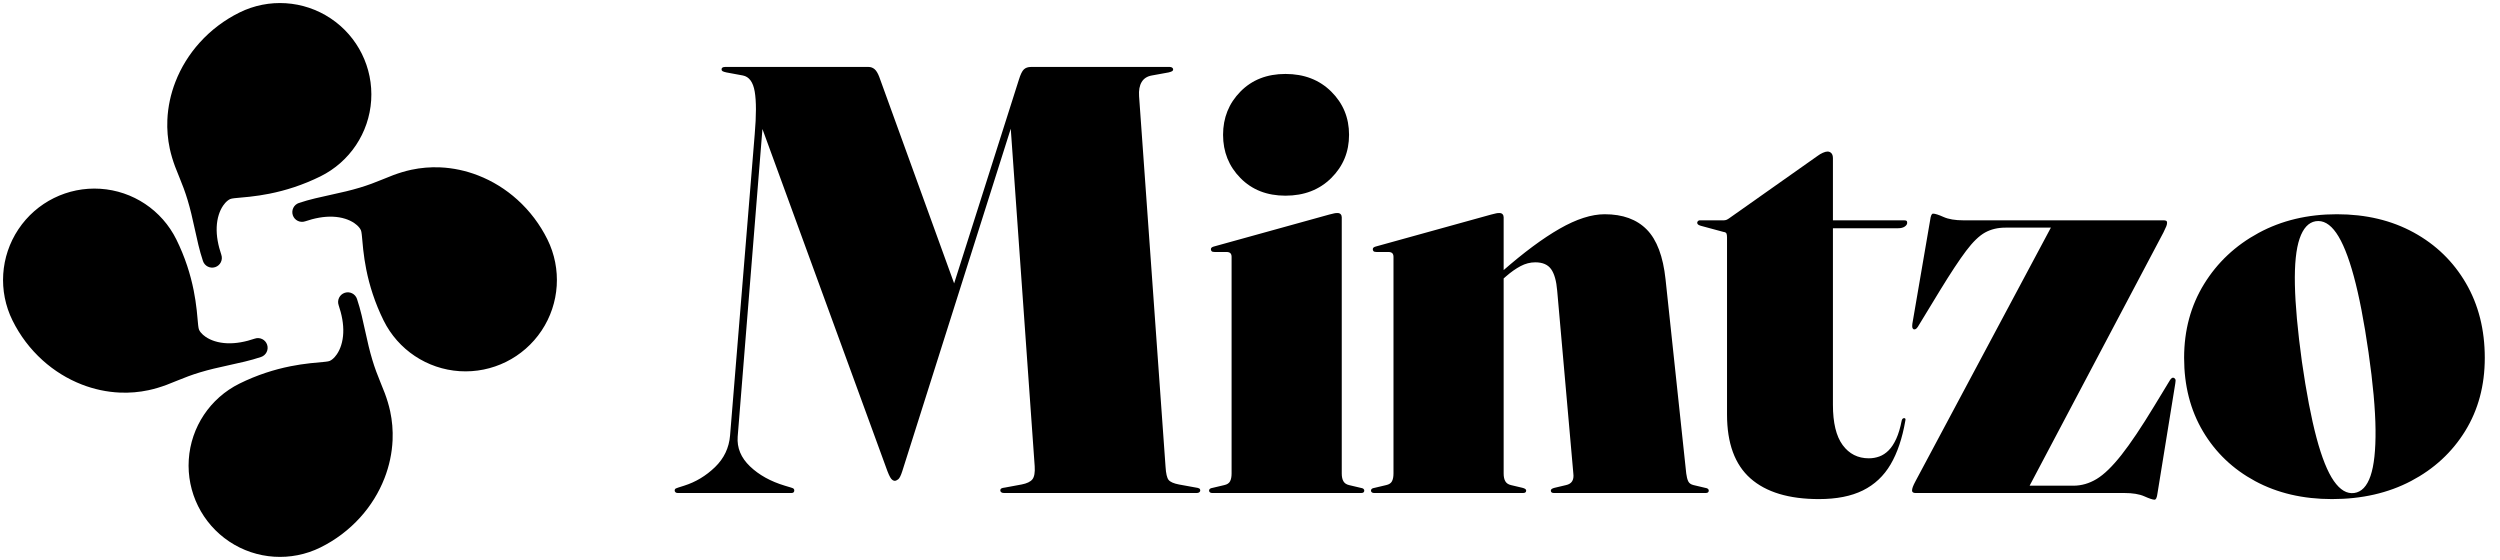
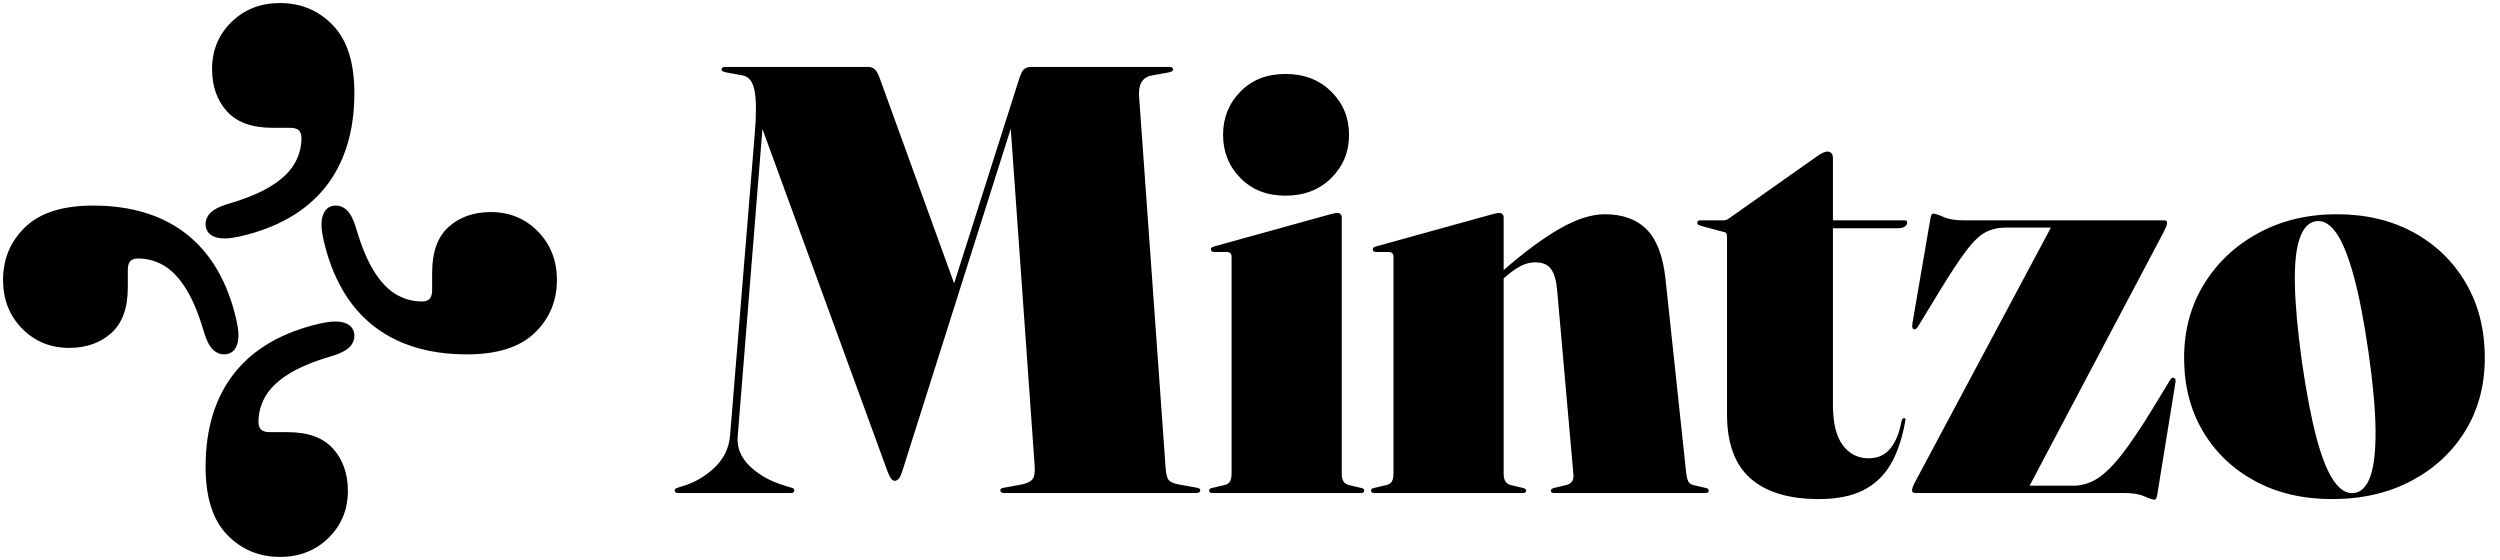
<svg xmlns="http://www.w3.org/2000/svg" viewBox="-10 -1620 8215 1840" role="img" aria-label="Mintzo">
-   <path class="mark" fill="currentColor" transform="translate(-227.5 -1837.5) scale(2.275)" d="M 441.49 113.68 C 419.75 124.43 400.21 139.17 383.98 157.19 C 368.99 173.82 357.06 192.99 348.97 213.86 C 342.16 231.4 338.16 249.91 337.34 268.7 C 336.73 282.65 337.9 296.62 340.82 310.27 C 342.72 319.09 345.36 327.74 348.5 336.2 C 350.58 341.78 352.86 347.29 355.12 352.8 C 357.13 357.73 359.12 362.68 360.95 367.68 C 363.01 373.28 364.9 378.94 366.62 384.66 C 368.59 391.18 370.33 397.77 371.95 404.39 C 373.71 411.62 375.31 418.9 376.9 426.17 C 378.57 433.83 380.23 441.5 382.09 449.12 C 384.02 457.04 386.17 464.92 388.77 472.64 A 14 14 0 0 0 406.51 481.44 A 14 14 0 0 0 415.31 463.7 C 413.06 457.03 411.2 450.24 410 443.3 C 408.86 436.75 408.32 430.09 408.61 423.45 C 408.87 417.44 409.81 411.47 411.62 405.74 C 413.1 401.09 415.13 396.63 417.88 392.6 C 419.71 389.94 421.82 387.47 424.35 385.46 C 425.53 384.53 426.78 383.68 428.17 383.1 C 428.94 382.78 429.75 382.58 430.57 382.42 C 433.02 381.95 435.51 381.74 437.99 381.51 C 444 380.94 450.02 380.45 456.02 379.79 C 465.63 378.73 475.2 377.3 484.68 375.41 C 496.79 373 508.74 369.85 520.45 365.96 C 533.49 361.64 546.2 356.41 558.51 350.32 A 132 132 0 0 0 631.73 240.49 A 132 132 0 0 0 573.21 122.17 A 132 132 0 0 0 441.49 113.68 Z M 886.32 441.49 C 875.57 419.75 860.83 400.21 842.81 383.98 C 826.18 368.99 807.01 357.06 786.14 348.97 C 768.6 342.16 750.09 338.16 731.3 337.34 C 717.35 336.73 703.38 337.9 689.73 340.82 C 680.91 342.72 672.26 345.36 663.8 348.5 C 658.22 350.58 652.71 352.86 647.2 355.12 C 642.27 357.13 637.32 359.12 632.32 360.95 C 626.72 363.01 621.06 364.9 615.34 366.62 C 608.82 368.59 602.23 370.33 595.61 371.95 C 588.38 373.71 581.1 375.31 573.83 376.9 C 566.17 378.57 558.5 380.23 550.88 382.09 C 542.96 384.02 535.08 386.17 527.36 388.77 A 14 14 0 0 0 518.56 406.51 A 14 14 0 0 0 536.3 415.31 C 542.97 413.06 549.76 411.2 556.7 410 C 563.25 408.86 569.91 408.32 576.55 408.61 C 582.56 408.87 588.53 409.81 594.26 411.62 C 598.91 413.1 603.37 415.13 607.4 417.88 C 610.06 419.71 612.53 421.82 614.54 424.35 C 615.47 425.53 616.32 426.78 616.9 428.17 C 617.22 428.94 617.42 429.75 617.58 430.57 C 618.05 433.02 618.26 435.51 618.49 437.99 C 619.06 444 619.55 450.02 620.21 456.02 C 621.27 465.63 622.7 475.2 624.59 484.68 C 627 496.79 630.15 508.74 634.04 520.45 C 638.36 533.49 643.59 546.2 649.68 558.51 A 132 132 0 0 0 759.51 631.73 A 132 132 0 0 0 877.83 573.21 A 132 132 0 0 0 886.32 441.49 Z M 558.51 886.32 C 580.25 875.57 599.79 860.83 616.02 842.81 C 631.01 826.18 642.94 807.01 651.03 786.14 C 657.84 768.6 661.84 750.09 662.66 731.3 C 663.27 717.35 662.1 703.38 659.18 689.73 C 657.28 680.91 654.64 672.26 651.5 663.8 C 649.42 658.22 647.14 652.71 644.88 647.2 C 642.87 642.27 640.88 637.32 639.05 632.32 C 636.99 626.72 635.1 621.06 633.38 615.34 C 631.41 608.82 629.67 602.23 628.05 595.61 C 626.29 588.38 624.69 581.1 623.1 573.83 C 621.43 566.17 619.77 558.5 617.91 550.88 C 615.98 542.96 613.83 535.08 611.23 527.36 A 14 14 0 0 0 593.49 518.56 A 14 14 0 0 0 584.69 536.3 C 586.94 542.97 588.8 549.76 590 556.7 C 591.14 563.25 591.68 569.91 591.39 576.55 C 591.13 582.56 590.19 588.53 588.38 594.26 C 586.9 598.91 584.87 603.37 582.12 607.4 C 580.29 610.06 578.18 612.53 575.65 614.54 C 574.47 615.47 573.22 616.32 571.83 616.9 C 571.06 617.22 570.25 617.42 569.43 617.58 C 566.98 618.05 564.49 618.26 562.01 618.49 C 556 619.06 549.98 619.55 543.98 620.21 C 534.37 621.27 524.8 622.7 515.32 624.59 C 503.21 627 491.26 630.15 479.55 634.04 C 466.51 638.36 453.8 643.59 441.49 649.68 A 132 132 0 0 0 368.27 759.51 A 132 132 0 0 0 426.79 877.83 A 132 132 0 0 0 558.51 886.32 Z M 113.68 558.51 C 124.43 580.25 139.17 599.79 157.19 616.02 C 173.82 631.01 192.99 642.94 213.86 651.03 C 231.4 657.84 249.91 661.84 268.7 662.66 C 282.65 663.27 296.62 662.1 310.27 659.18 C 319.09 657.28 327.74 654.64 336.2 651.5 C 341.78 649.42 347.29 647.14 352.8 644.88 C 357.73 642.87 362.68 640.88 367.68 639.05 C 373.28 636.99 378.94 635.1 384.66 633.38 C 391.18 631.41 397.77 629.67 404.39 628.05 C 411.62 626.29 418.9 624.69 426.17 623.1 C 433.83 621.43 441.5 619.77 449.12 617.91 C 457.04 615.98 464.92 613.83 472.64 611.23 A 14 14 0 0 0 481.44 593.49 A 14 14 0 0 0 463.7 584.69 C 457.03 586.94 450.24 588.8 443.3 590 C 436.75 591.14 430.09 591.68 423.45 591.39 C 417.44 591.13 411.47 590.19 405.74 588.38 C 401.09 586.9 396.63 584.87 392.6 582.12 C 389.94 580.29 387.47 578.18 385.46 575.65 C 384.53 574.47 383.68 573.22 383.1 571.83 C 382.78 571.06 382.58 570.25 382.42 569.43 C 381.95 566.98 381.74 564.49 381.51 562.01 C 380.94 556 380.45 549.98 379.79 543.98 C 378.73 534.37 377.3 524.8 375.41 515.32 C 373 503.21 369.85 491.26 365.96 479.55 C 361.64 466.51 356.41 453.8 350.32 441.49 A 132 132 0 0 0 240.49 368.27 A 132 132 0 0 0 122.17 426.79 A 132 132 0 0 0 113.68 558.51 Z" />
+   <path class="mark" fill="currentColor" transform="translate(-227.5 -1837.5) scale(2.275)" d="M 489.11 280.2 Q 444.69 280.2 423.3 256.33 Q 401.92 232.45 401.92 195.5 Q 401.92 154.81 429.95 127.4 Q 457.97 100 499.91 100 Q 545.58 100 576.52 132.18 Q 607.45 164.36 607.45 229.96 Q 607.45 272.31 596.65 306.57 Q 585.86 340.82 564.89 366.77 Q 543.92 392.73 512.99 410.37 Q 482.05 428.02 441.78 437.15 Q 419.77 442.14 407.73 438.4 Q 395.69 434.66 393.2 424.7 Q 390.71 413.9 397.77 404.97 Q 404.83 396.05 426 389.82 Q 464.2 378.61 487.25 364.28 Q 510.29 349.96 520.67 332.52 Q 531.05 315.08 531.05 294.74 Q 531.05 287.68 527.31 283.94 Q 523.58 280.2 514.03 280.2 Z M 719.8 489.11 Q 719.8 444.69 743.67 423.3 Q 767.55 401.92 804.5 401.92 Q 845.19 401.92 872.6 429.95 Q 900 457.97 900 499.91 Q 900 545.58 867.82 576.52 Q 835.64 607.45 770.04 607.45 Q 727.69 607.45 693.43 596.65 Q 659.18 585.86 633.23 564.89 Q 607.27 543.92 589.63 512.99 Q 571.98 482.05 562.85 441.78 Q 557.86 419.77 561.6 407.73 Q 565.34 395.69 575.3 393.2 Q 586.1 390.71 595.03 397.77 Q 603.95 404.83 610.18 426 Q 621.39 464.2 635.72 487.25 Q 650.04 510.29 667.48 520.67 Q 684.92 531.05 705.26 531.05 Q 712.32 531.05 716.06 527.31 Q 719.8 523.58 719.8 514.03 Z M 510.89 719.8 Q 555.31 719.8 576.7 743.67 Q 598.08 767.55 598.08 804.5 Q 598.08 845.19 570.05 872.6 Q 542.03 900 500.09 900 Q 454.42 900 423.48 867.82 Q 392.55 835.64 392.55 770.04 Q 392.55 727.69 403.35 693.43 Q 414.14 659.18 435.11 633.23 Q 456.08 607.27 487.01 589.63 Q 517.95 571.98 558.22 562.85 Q 580.23 557.86 592.27 561.6 Q 604.31 565.34 606.8 575.3 Q 609.29 586.1 602.23 595.03 Q 595.17 603.95 574 610.18 Q 535.8 621.39 512.75 635.72 Q 489.71 650.04 479.33 667.48 Q 468.95 684.92 468.95 705.26 Q 468.95 712.32 472.69 716.06 Q 476.42 719.8 485.97 719.8 Z M 280.2 510.89 Q 280.2 555.31 256.33 576.7 Q 232.45 598.08 195.5 598.08 Q 154.81 598.08 127.4 570.05 Q 100 542.03 100 500.09 Q 100 454.42 132.18 423.48 Q 164.36 392.55 229.96 392.55 Q 272.31 392.55 306.57 403.35 Q 340.82 414.14 366.77 435.11 Q 392.73 456.08 410.37 487.01 Q 428.02 517.95 437.15 558.22 Q 442.14 580.23 438.4 592.27 Q 434.66 604.31 424.7 606.8 Q 413.9 609.29 404.97 602.23 Q 396.05 595.17 389.82 574 Q 378.61 535.8 364.28 512.75 Q 349.96 489.71 332.52 479.33 Q 315.08 468.95 294.74 468.95 Q 287.68 468.95 283.94 472.69 Q 280.2 476.42 280.2 485.97 Z" />
  <path fill="currentColor" transform="translate(2240 0)" d="M891.0 -673 865.0 -625 1098.0 -1358Q1106.0 -1384 1114.5 -1392.0Q1123.0 -1400 1138.0 -1400H1594.0Q1599.0 -1400 1602.0 -1397.5Q1605.0 -1395 1605.0 -1392Q1605.0 -1388 1601.5 -1386.0Q1598.0 -1384 1590.0 -1382L1535.0 -1372Q1512.0 -1368 1501.5 -1350.5Q1491.0 -1333 1493.0 -1304L1580.0 -86Q1582.0 -53 1590.0 -43.0Q1598.0 -33 1624.0 -28L1679.0 -18Q1687.0 -17 1690.5 -15.0Q1694.0 -13 1694.0 -8Q1694.0 -5 1691.0 -2.5Q1688.0 0 1683.0 0H1049.0Q1043.0 0 1040.0 -2.5Q1037.0 -5 1037.0 -8Q1037.0 -13 1040.5 -15.0Q1044.0 -17 1053.0 -18L1107.0 -28Q1133.0 -33 1142.5 -45.0Q1152.0 -57 1150.0 -88L1069.0 -1230L1090.0 -1256L715.0 -72Q708.0 -50 701.5 -45.0Q695.0 -40 690.0 -40Q687.0 -40 683.0 -42.5Q679.0 -45 675.0 -52.0Q671.0 -59 666.0 -72L243.0 -1230L261.0 -1266L174.0 -185Q170.0 -130 214.5 -87.5Q259.0 -45 329.0 -24L349.0 -18Q356.0 -16 358.0 -14.0Q360.0 -12 360.0 -8Q360.0 -5 358.0 -2.5Q356.0 0 351.0 0H-23.0Q-28.0 0 -30.5 -2.5Q-33.0 -5 -33.0 -8Q-33.0 -13 -29.0 -15.0Q-25.0 -17 -21.0 -18L-2.0 -24Q55.0 -42 99.5 -85.0Q144.0 -128 149.0 -189L230.0 -1179Q238.0 -1272 230.0 -1319.0Q222.0 -1366 191.0 -1372L137.0 -1382Q128.0 -1384 124.5 -1386.0Q121.0 -1388 121.0 -1392Q121.0 -1400 133.0 -1400H604.0Q615.0 -1400 623.5 -1393.0Q632.0 -1386 639.0 -1368Z M2159.0 -906V-64Q2159.0 -48 2164.5 -38.5Q2170.0 -29 2183.0 -26L2221.0 -17Q2228.0 -16 2230.5 -13.5Q2233.0 -11 2233.0 -8Q2233.0 -4 2230.5 -2.0Q2228.0 0 2223.0 0H1733.0Q1729.0 0 1726.0 -2.0Q1723.0 -4 1723.0 -8Q1723.0 -11 1725.5 -13.5Q1728.0 -16 1735.0 -17L1773.0 -26Q1787.0 -29 1792.0 -38.5Q1797.0 -48 1797.0 -64V-776Q1797.0 -784 1793.0 -788.0Q1789.0 -792 1780.0 -792H1741.0Q1734.0 -792 1731.5 -794.5Q1729.0 -797 1729.0 -801Q1729.0 -805 1732.0 -807.0Q1735.0 -809 1739.0 -810L2118.0 -915Q2130.0 -918 2134.5 -919.0Q2139.0 -920 2145.0 -920Q2152.0 -920 2155.5 -916.0Q2159.0 -912 2159.0 -906ZM1974.0 -977Q1883.0 -977 1826.0 -1035.0Q1769.0 -1093 1769.0 -1177Q1769.0 -1261 1826.0 -1319.0Q1883.0 -1377 1974.0 -1377Q2066.0 -1377 2124.5 -1319.0Q2183.0 -1261 2183.0 -1177Q2183.0 -1093 2124.5 -1035.0Q2066.0 -977 1974.0 -977Z M2691.0 -906V-64Q2691.0 -48 2696.5 -38.5Q2702.0 -29 2715.0 -26L2753.0 -17Q2765.0 -14 2765.0 -8Q2765.0 0 2755.0 0H2265.0Q2261.0 0 2258.0 -2.0Q2255.0 -4 2255.0 -8Q2255.0 -11 2257.5 -13.5Q2260.0 -16 2267.0 -17L2305.0 -26Q2319.0 -29 2324.0 -38.5Q2329.0 -48 2329.0 -64V-776Q2329.0 -784 2325.0 -788.0Q2321.0 -792 2312.0 -792H2273.0Q2266.0 -792 2263.5 -794.5Q2261.0 -797 2261.0 -801Q2261.0 -805 2264.0 -807.0Q2267.0 -809 2271.0 -810L2650.0 -915Q2662.0 -918 2666.5 -919.0Q2671.0 -920 2677.0 -920Q2684.0 -920 2687.5 -916.0Q2691.0 -912 2691.0 -906ZM2661.0 -679 2647.0 -694 2687.0 -729Q2792.0 -821 2875.0 -868.5Q2958.0 -916 3023.0 -916Q3112.0 -916 3161.5 -865.5Q3211.0 -815 3223.0 -702L3291.0 -64Q3293.0 -48 3297.5 -38.5Q3302.0 -29 3315.0 -26L3353.0 -17Q3360.0 -16 3362.5 -13.5Q3365.0 -11 3365.0 -8Q3365.0 -4 3362.5 -2.0Q3360.0 0 3355.0 0H2856.0Q2846.0 0 2846.0 -8Q2846.0 -14 2858.0 -17L2896.0 -26Q2910.0 -29 2916.0 -38.5Q2922.0 -48 2920.0 -64L2867.0 -664Q2863.0 -713 2847.0 -735.5Q2831.0 -758 2795.0 -758Q2770.0 -758 2746.5 -745.5Q2723.0 -733 2699.0 -712Z M3413.0 -858 3339.0 -878Q3332.0 -880 3329.5 -882.5Q3327.0 -885 3327.0 -888Q3327.0 -891 3329.5 -893.5Q3332.0 -896 3335.0 -896H3415.0Q3418.0 -896 3421.5 -897.0Q3425.0 -898 3431.0 -902L3723.0 -1108Q3731.0 -1114 3740.0 -1118.0Q3749.0 -1122 3755.0 -1122Q3763.0 -1122 3768.0 -1116.5Q3773.0 -1111 3773.0 -1100V-290Q3773.0 -201 3805.0 -157.5Q3837.0 -114 3891.0 -114Q3909.0 -114 3925.5 -120.0Q3942.0 -126 3956.0 -140.0Q3970.0 -154 3981.0 -178.0Q3992.0 -202 3999.0 -238Q4001.0 -246 4007.0 -246.0Q4013.0 -246 4011.0 -238Q3996.0 -151 3962.5 -94.0Q3929.0 -37 3871.5 -8.5Q3814.0 20 3727.0 20Q3579.0 20 3502.0 -48.0Q3425.0 -116 3425.0 -258V-840Q3425.0 -849 3423.0 -853.0Q3421.0 -857 3413.0 -858ZM3669.0 -870 3681.0 -896H4007.0Q4012.0 -896 4014.5 -894.5Q4017.0 -893 4017.0 -888Q4017.0 -881 4009.0 -875.5Q4001.0 -870 3987.0 -870Z M4859.0 -856 4414.0 -14 4350.0 -24H4563.0Q4603.0 -24 4639.5 -46.0Q4676.0 -68 4721.0 -125.0Q4766.0 -182 4829.0 -286L4880.0 -370Q4883.0 -375 4886.5 -377.5Q4890.0 -380 4894.0 -378Q4896.0 -377 4898.0 -374.0Q4900.0 -371 4898.0 -360L4840.0 -2Q4838.0 13 4835.5 17.5Q4833.0 22 4830.0 22Q4821.0 22 4796.5 11.0Q4772.0 0 4730.0 0H4044.0Q4039.0 0 4036.0 -2.0Q4033.0 -4 4033.0 -8Q4033.0 -13 4035.5 -20.0Q4038.0 -27 4045.0 -40L4494.0 -881L4563.0 -872H4340.0Q4302.0 -872 4273.0 -856.0Q4244.0 -840 4210.5 -795.5Q4177.0 -751 4125.0 -666L4052.0 -546Q4048.0 -540 4044.5 -538.5Q4041.0 -537 4038.0 -538Q4035.0 -540 4034.0 -543.5Q4033.0 -547 4034.0 -556L4092.0 -894Q4094.0 -909 4096.5 -913.5Q4099.0 -918 4102.0 -918Q4112.0 -918 4136.5 -907.0Q4161.0 -896 4202.0 -896H4860.0Q4865.0 -896 4868.0 -894.5Q4871.0 -893 4871.0 -888Q4871.0 -883 4868.5 -876.5Q4866.0 -870 4859.0 -856Z M5429.0 -916Q5572.0 -916 5681.5 -856.0Q5791.0 -796 5853.0 -689.5Q5915.0 -583 5915.0 -444Q5915.0 -308 5850.5 -203.5Q5786.0 -99 5673.0 -39.5Q5560.0 20 5413.0 20Q5270.0 20 5160.5 -39.0Q5051.0 -98 4989.0 -202.5Q4927.0 -307 4927.0 -444Q4927.0 -580 4992.5 -686.5Q5058.0 -793 5171.5 -854.5Q5285.0 -916 5429.0 -916ZM5486.0 0Q5522.0 -5 5539.5 -56.0Q5557.0 -107 5556.0 -208.0Q5555.0 -309 5533.0 -462Q5511.0 -615 5484.5 -712.5Q5458.0 -810 5427.0 -854.5Q5396.0 -899 5359.0 -893Q5324.0 -887 5306.5 -836.0Q5289.0 -785 5291.0 -685.0Q5293.0 -585 5314.0 -432Q5336.0 -279 5362.0 -181.5Q5388.0 -84 5419.0 -39.5Q5450.0 5 5486.0 0Z" />
</svg>
